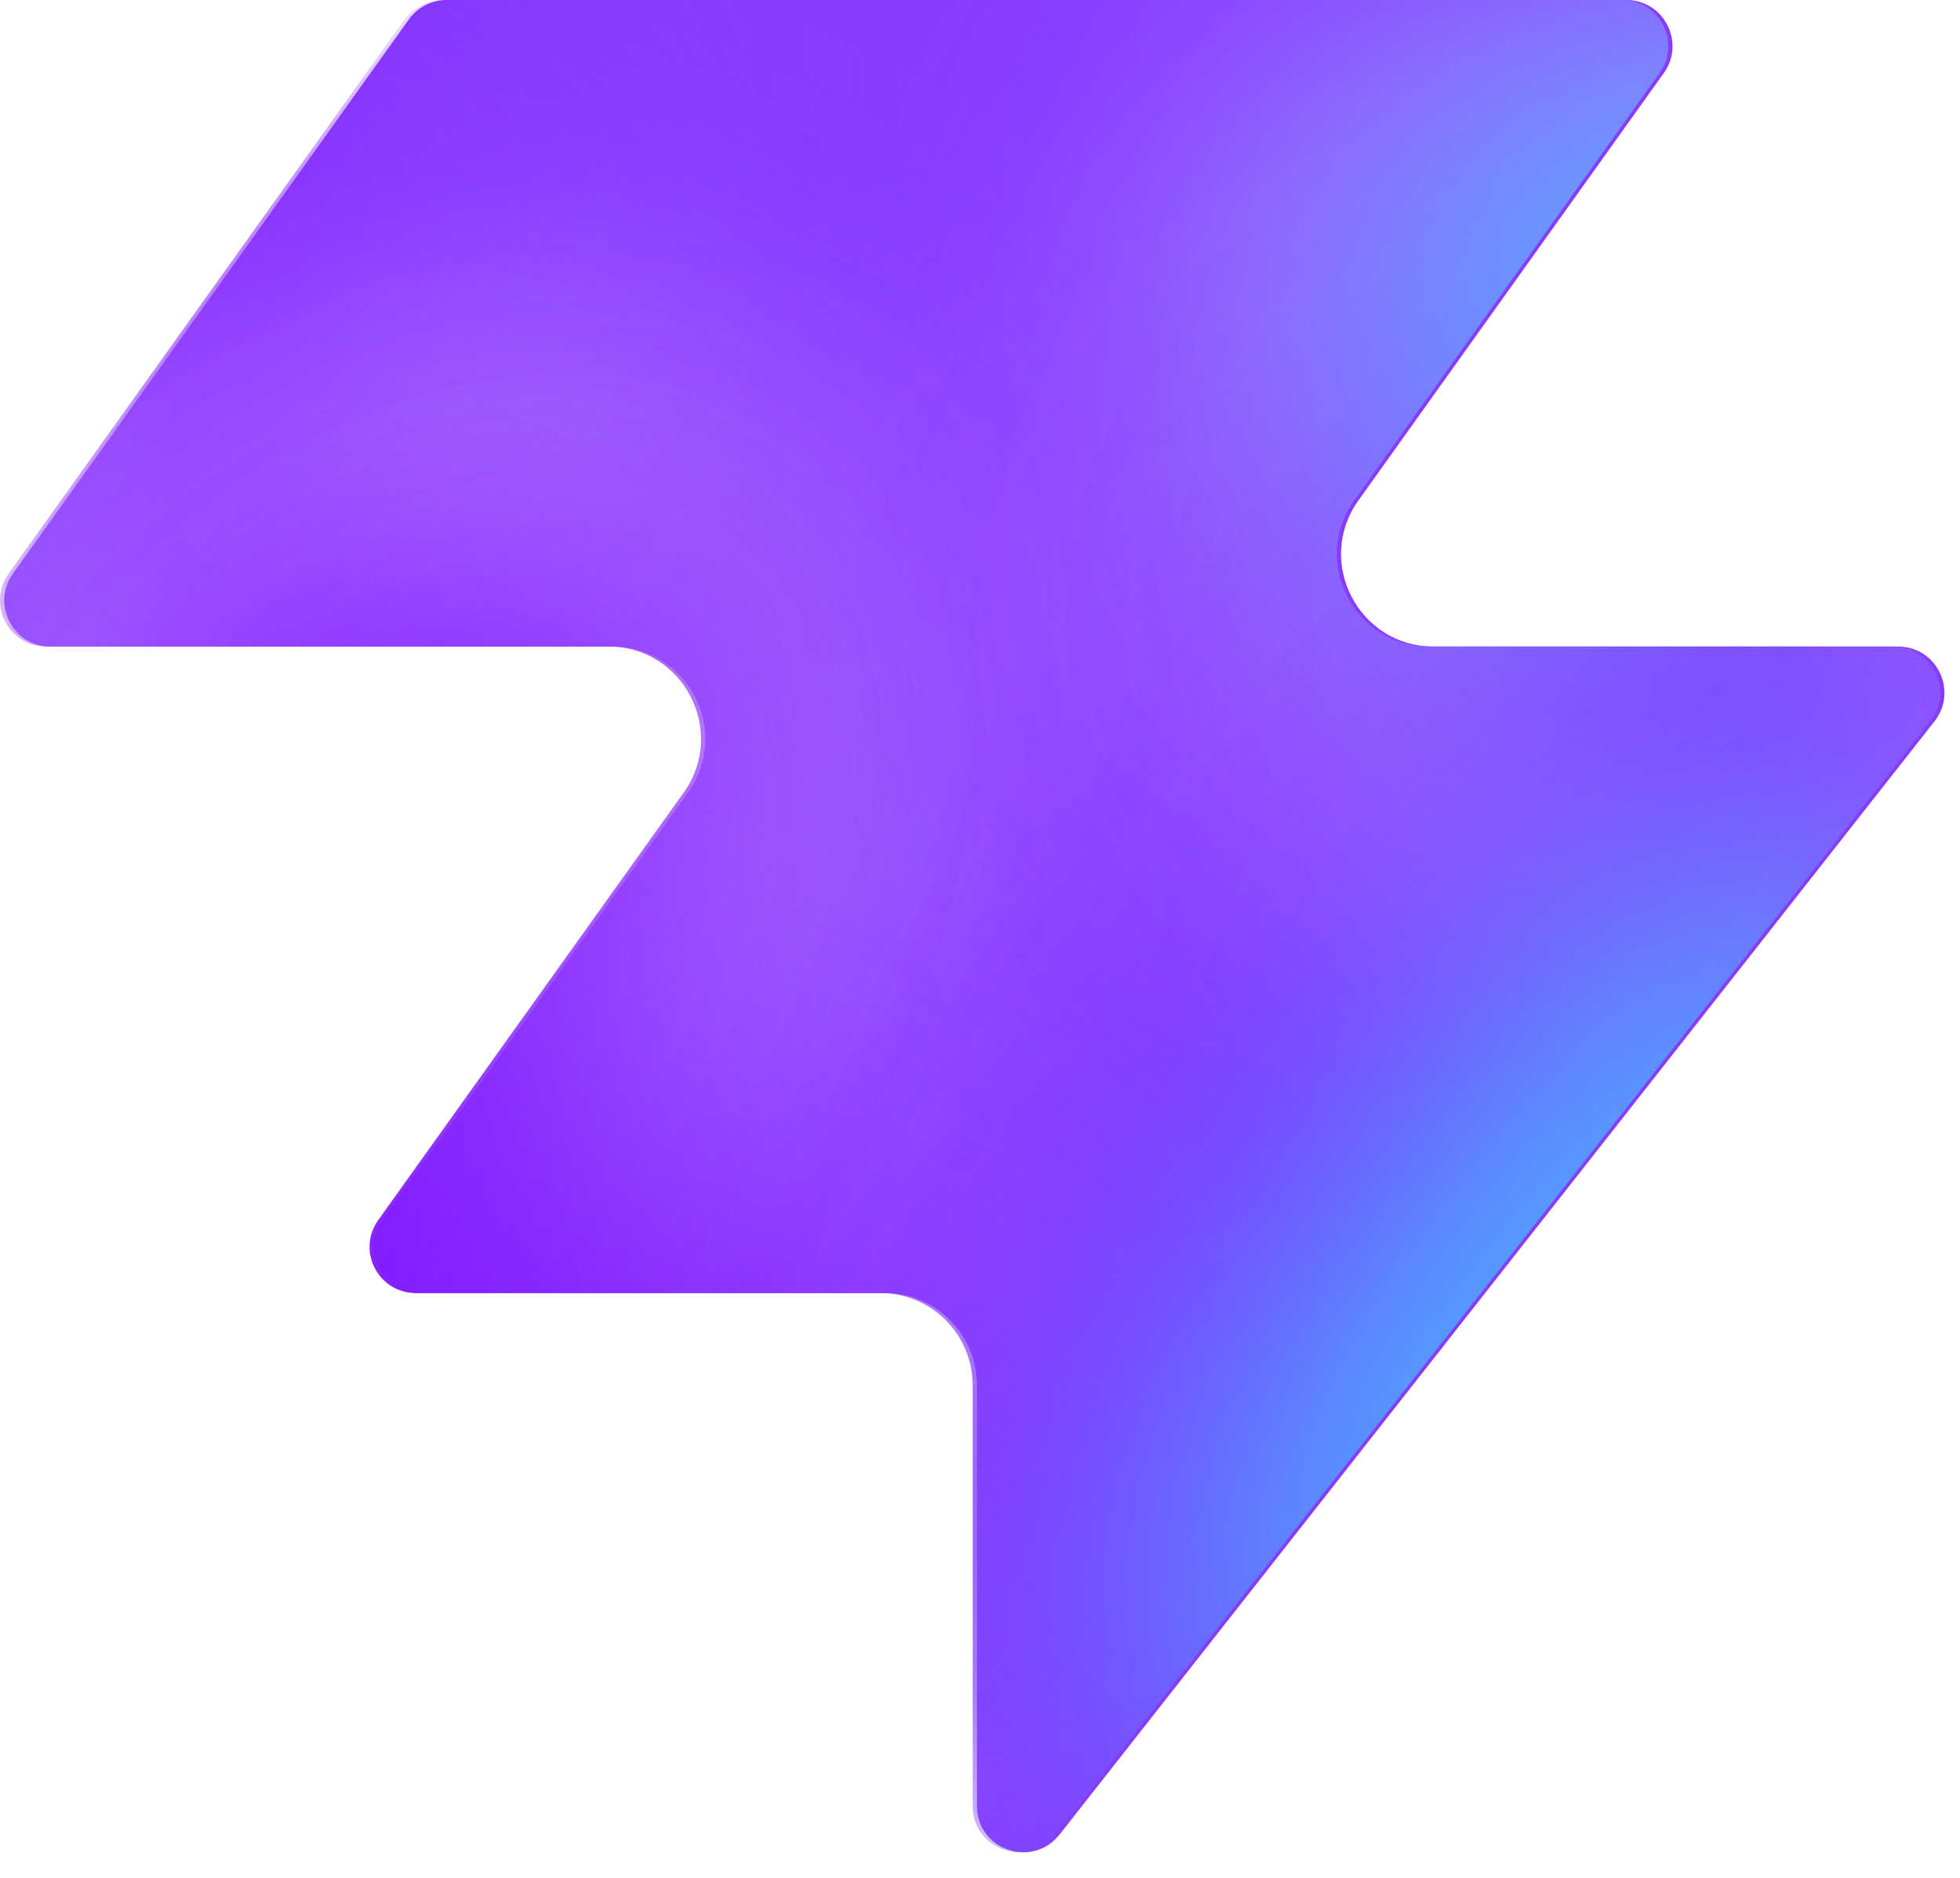
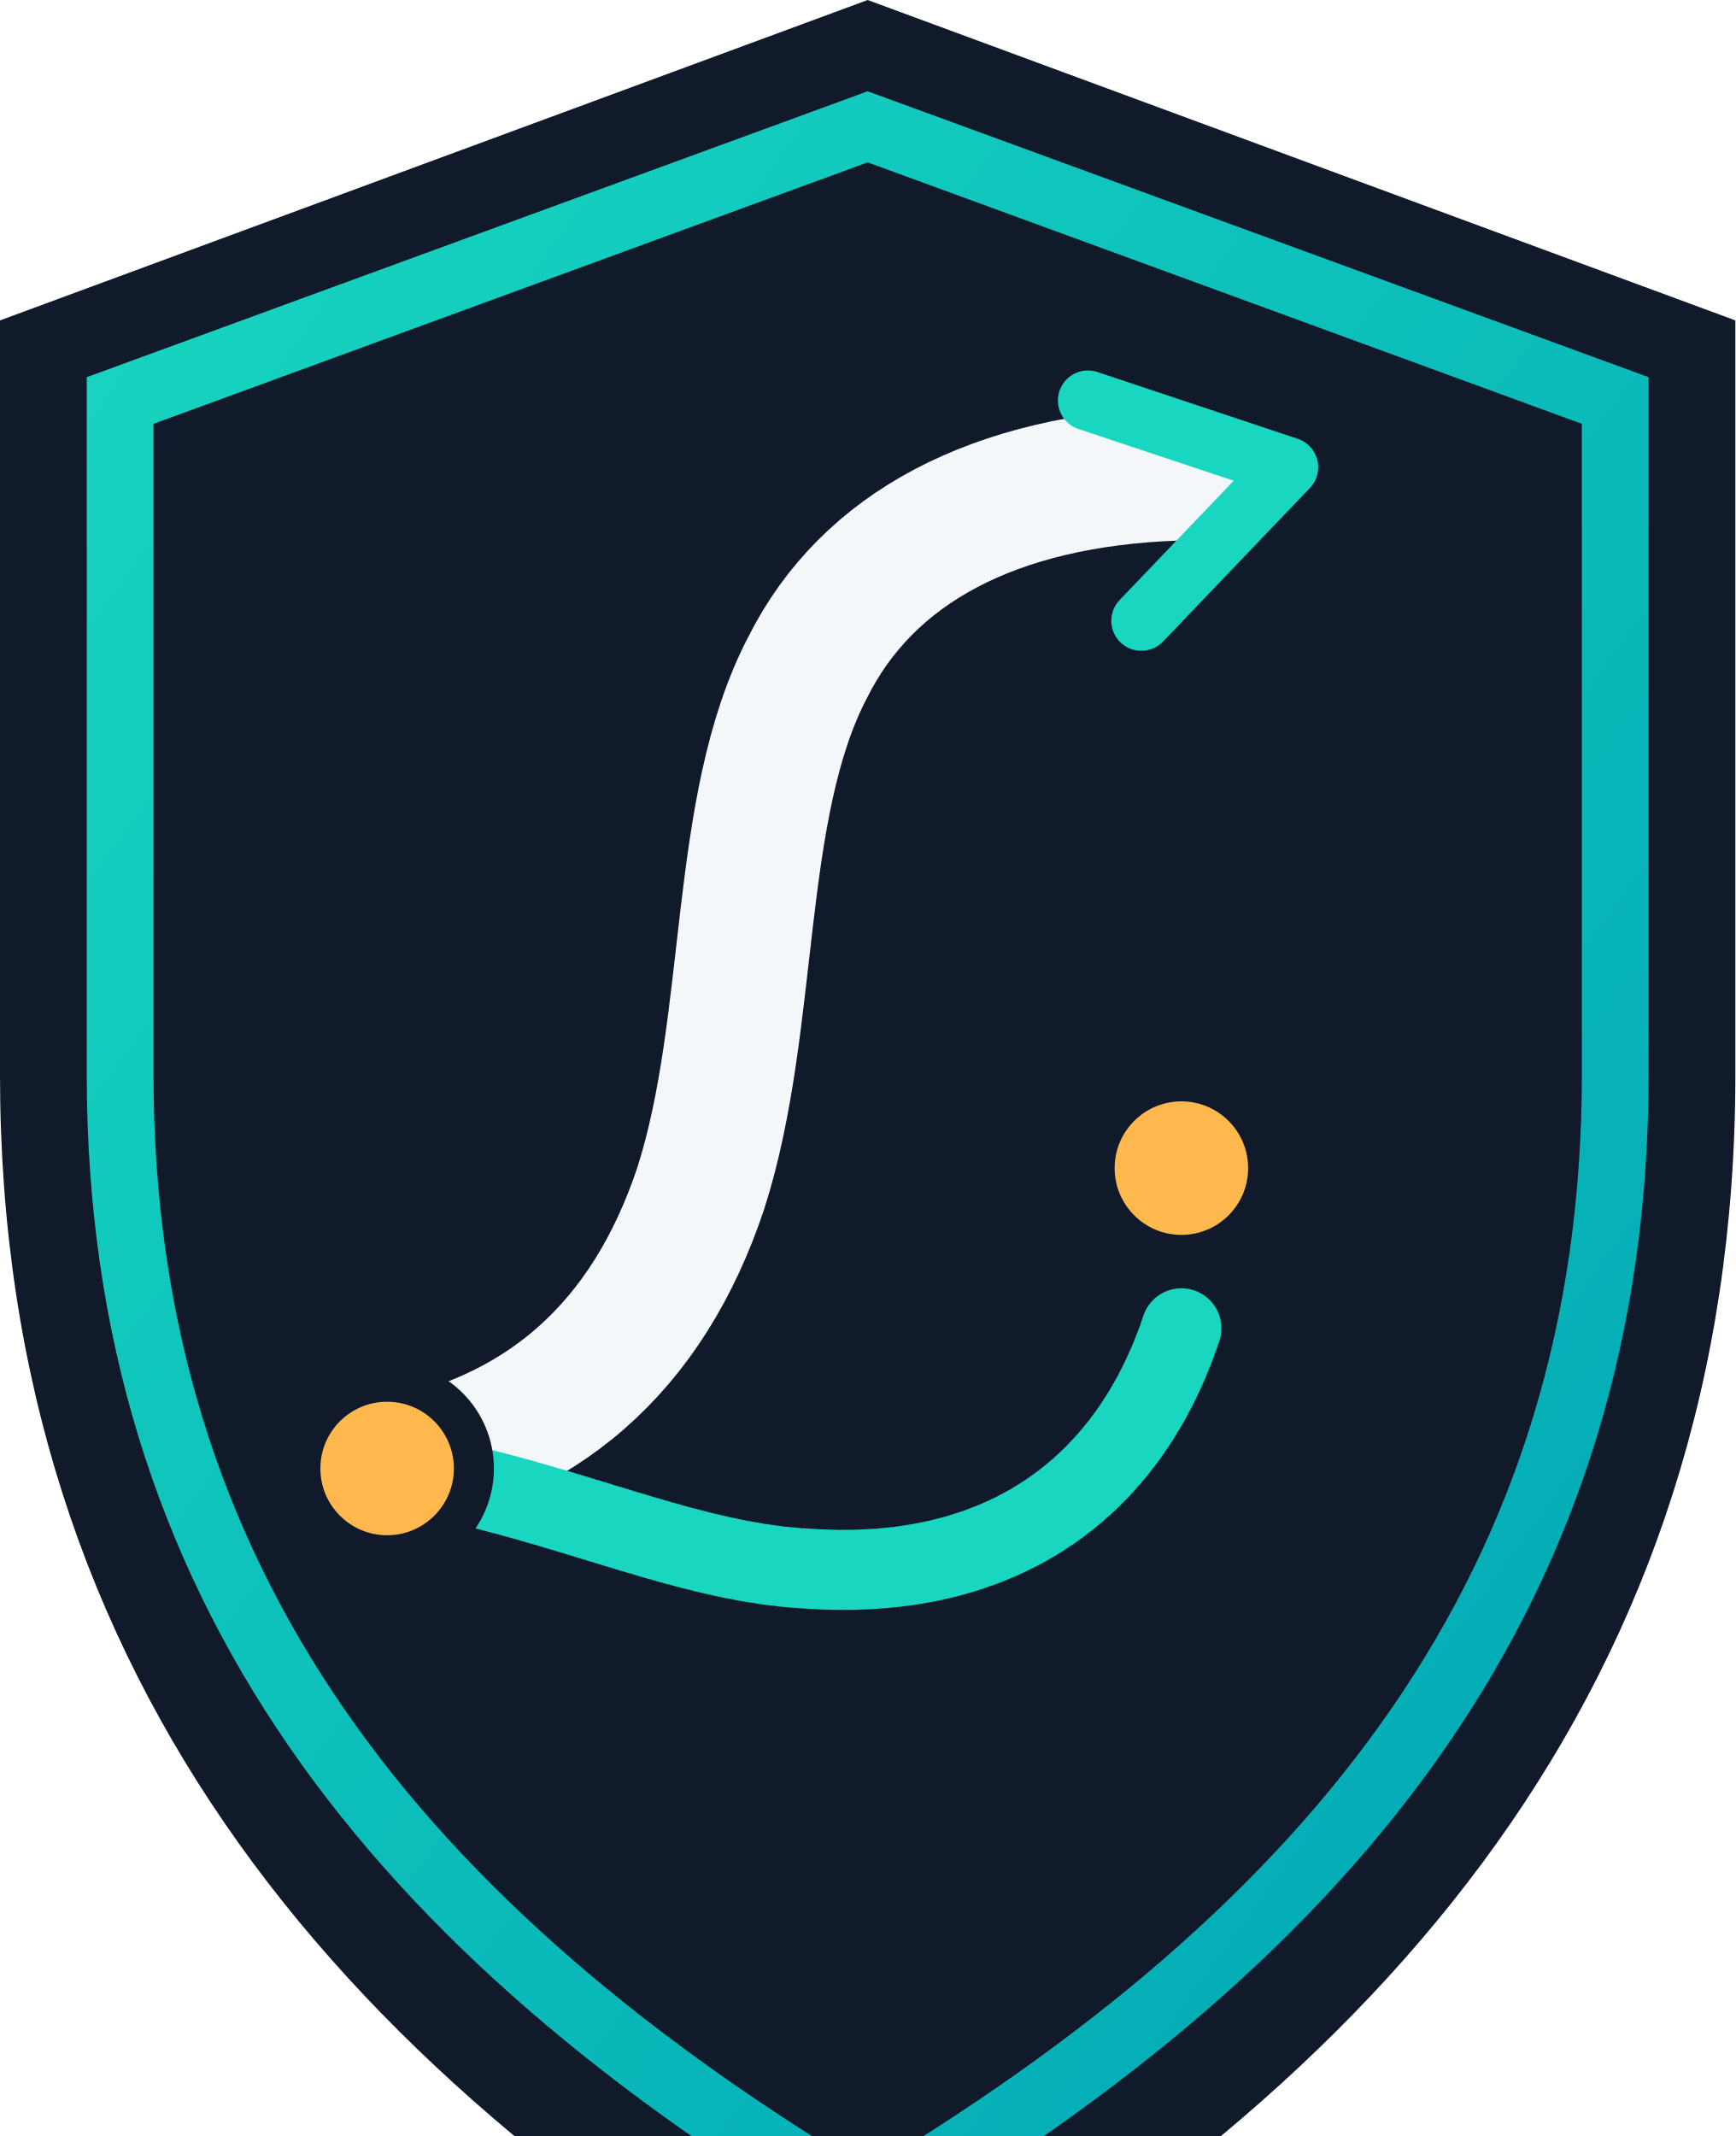
- <svg xmlns="http://www.w3.org/2000/svg" width="48" height="46" fill="none" viewBox="0 0 48 46">
-   <path fill="#863bff" d="M25.946 44.938c-.664.845-2.021.375-2.021-.698V33.937a2.26 2.26 0 0 0-2.262-2.262H10.287c-.92 0-1.456-1.04-.92-1.788l7.48-10.471c1.07-1.497 0-3.578-1.842-3.578H1.237c-.92 0-1.456-1.04-.92-1.788L10.013.474c.214-.297.556-.474.92-.474h28.894c.92 0 1.456 1.04.92 1.788l-7.48 10.471c-1.07 1.498 0 3.579 1.842 3.579h11.377c.943 0 1.473 1.088.89 1.83L25.947 44.94z" style="fill:#863bff;fill:color(display-p3 .525 .23 1);fill-opacity:1" />
-   <mask id="a" width="48" height="46" x="0" y="0" maskUnits="userSpaceOnUse" style="mask-type:alpha">
-     <path fill="#000" d="M25.842 44.938c-.664.844-2.021.375-2.021-.698V33.937a2.26 2.26 0 0 0-2.262-2.262H10.183c-.92 0-1.456-1.04-.92-1.788l7.48-10.471c1.07-1.498 0-3.579-1.842-3.579H1.133c-.92 0-1.456-1.04-.92-1.787L9.91.473c.214-.297.556-.474.92-.474h28.894c.92 0 1.456 1.04.92 1.788l-7.48 10.471c-1.07 1.498 0 3.578 1.842 3.578h11.377c.943 0 1.473 1.088.89 1.832L25.843 44.94z" style="fill:#000;fill-opacity:1" />
-   </mask>
-   <g mask="url(#a)">
-     <g filter="url(#b)">
-       <ellipse cx="5.508" cy="14.704" fill="#ede6ff" rx="5.508" ry="14.704" style="fill:#ede6ff;fill:color(display-p3 .927 .903 1);fill-opacity:1" transform="matrix(.00324 1 1 -.00324 -4.47 31.516)" />
-     </g>
-     <g filter="url(#c)">
-       <ellipse cx="10.399" cy="29.851" fill="#ede6ff" rx="10.399" ry="29.851" style="fill:#ede6ff;fill:color(display-p3 .927 .903 1);fill-opacity:1" transform="matrix(.00324 1 1 -.00324 -39.328 7.883)" />
-     </g>
-     <g filter="url(#d)">
-       <ellipse cx="5.508" cy="30.487" fill="#7e14ff" rx="5.508" ry="30.487" style="fill:#7e14ff;fill:color(display-p3 .492 .077 1);fill-opacity:1" transform="rotate(89.814 -25.913 -14.639)scale(1 -1)" />
-     </g>
-     <g filter="url(#e)">
-       <ellipse cx="5.508" cy="30.599" fill="#7e14ff" rx="5.508" ry="30.599" style="fill:#7e14ff;fill:color(display-p3 .492 .077 1);fill-opacity:1" transform="rotate(89.814 -32.644 -3.334)scale(1 -1)" />
-     </g>
-     <g filter="url(#f)">
-       <ellipse cx="5.508" cy="30.599" fill="#7e14ff" rx="5.508" ry="30.599" style="fill:#7e14ff;fill:color(display-p3 .492 .077 1);fill-opacity:1" transform="matrix(.00324 1 1 -.00324 -34.34 30.47)" />
-     </g>
-     <g filter="url(#g)">
-       <ellipse cx="14.072" cy="22.078" fill="#ede6ff" rx="14.072" ry="22.078" style="fill:#ede6ff;fill:color(display-p3 .927 .903 1);fill-opacity:1" transform="rotate(93.35 24.506 48.493)scale(-1 1)" />
-     </g>
-     <g filter="url(#h)">
-       <ellipse cx="3.47" cy="21.501" fill="#7e14ff" rx="3.47" ry="21.501" style="fill:#7e14ff;fill:color(display-p3 .492 .077 1);fill-opacity:1" transform="rotate(89.009 28.708 47.59)scale(-1 1)" />
-     </g>
-     <g filter="url(#i)">
-       <ellipse cx="3.47" cy="21.501" fill="#7e14ff" rx="3.47" ry="21.501" style="fill:#7e14ff;fill:color(display-p3 .492 .077 1);fill-opacity:1" transform="rotate(89.009 28.708 47.59)scale(-1 1)" />
-     </g>
-     <g filter="url(#j)">
-       <ellipse cx=".387" cy="8.972" fill="#7e14ff" rx="4.407" ry="29.108" style="fill:#7e14ff;fill:color(display-p3 .492 .077 1);fill-opacity:1" transform="rotate(39.51 .387 8.972)" />
-     </g>
-     <g filter="url(#k)">
-       <ellipse cx="47.523" cy="-6.092" fill="#7e14ff" rx="4.407" ry="29.108" style="fill:#7e14ff;fill:color(display-p3 .492 .077 1);fill-opacity:1" transform="rotate(37.892 47.523 -6.092)" />
-     </g>
-     <g filter="url(#l)">
-       <ellipse cx="41.412" cy="6.333" fill="#47bfff" rx="5.971" ry="9.665" style="fill:#47bfff;fill:color(display-p3 .28 .748 1);fill-opacity:1" transform="rotate(37.892 41.412 6.333)" />
-     </g>
-     <g filter="url(#m)">
-       <ellipse cx="-1.879" cy="38.332" fill="#7e14ff" rx="4.407" ry="29.108" style="fill:#7e14ff;fill:color(display-p3 .492 .077 1);fill-opacity:1" transform="rotate(37.892 -1.88 38.332)" />
-     </g>
-     <g filter="url(#n)">
-       <ellipse cx="-1.879" cy="38.332" fill="#7e14ff" rx="4.407" ry="29.108" style="fill:#7e14ff;fill:color(display-p3 .492 .077 1);fill-opacity:1" transform="rotate(37.892 -1.88 38.332)" />
-     </g>
-     <g filter="url(#o)">
-       <ellipse cx="35.651" cy="29.907" fill="#7e14ff" rx="4.407" ry="29.108" style="fill:#7e14ff;fill:color(display-p3 .492 .077 1);fill-opacity:1" transform="rotate(37.892 35.651 29.907)" />
-     </g>
-     <g filter="url(#p)">
-       <ellipse cx="38.418" cy="32.4" fill="#47bfff" rx="5.971" ry="15.297" style="fill:#47bfff;fill:color(display-p3 .28 .748 1);fill-opacity:1" transform="rotate(37.892 38.418 32.4)" />
-     </g>
-   </g>
+ <svg xmlns="http://www.w3.org/2000/svg" viewBox="36 6 260 320" role="img" aria-label="Sykes">
  <defs>
-     <filter id="b" width="60.045" height="41.654" x="-19.77" y="16.149" color-interpolation-filters="sRGB" filterUnits="userSpaceOnUse">
-       <feFlood flood-opacity="0" result="BackgroundImageFix" />
-       <feBlend in="SourceGraphic" in2="BackgroundImageFix" result="shape" />
-       <feGaussianBlur result="effect1_foregroundBlur_2002_17158" stdDeviation="7.659" />
-     </filter>
-     <filter id="c" width="90.34" height="51.437" x="-54.613" y="-7.533" color-interpolation-filters="sRGB" filterUnits="userSpaceOnUse">
-       <feFlood flood-opacity="0" result="BackgroundImageFix" />
-       <feBlend in="SourceGraphic" in2="BackgroundImageFix" result="shape" />
-       <feGaussianBlur result="effect1_foregroundBlur_2002_17158" stdDeviation="7.659" />
-     </filter>
-     <filter id="d" width="79.355" height="29.4" x="-49.64" y="2.03" color-interpolation-filters="sRGB" filterUnits="userSpaceOnUse">
-       <feFlood flood-opacity="0" result="BackgroundImageFix" />
-       <feBlend in="SourceGraphic" in2="BackgroundImageFix" result="shape" />
-       <feGaussianBlur result="effect1_foregroundBlur_2002_17158" stdDeviation="4.596" />
-     </filter>
-     <filter id="e" width="79.579" height="29.4" x="-45.045" y="20.029" color-interpolation-filters="sRGB" filterUnits="userSpaceOnUse">
-       <feFlood flood-opacity="0" result="BackgroundImageFix" />
-       <feBlend in="SourceGraphic" in2="BackgroundImageFix" result="shape" />
-       <feGaussianBlur result="effect1_foregroundBlur_2002_17158" stdDeviation="4.596" />
-     </filter>
-     <filter id="f" width="79.579" height="29.4" x="-43.513" y="21.178" color-interpolation-filters="sRGB" filterUnits="userSpaceOnUse">
-       <feFlood flood-opacity="0" result="BackgroundImageFix" />
-       <feBlend in="SourceGraphic" in2="BackgroundImageFix" result="shape" />
-       <feGaussianBlur result="effect1_foregroundBlur_2002_17158" stdDeviation="4.596" />
-     </filter>
-     <filter id="g" width="74.749" height="58.852" x="15.756" y="-17.901" color-interpolation-filters="sRGB" filterUnits="userSpaceOnUse">
-       <feFlood flood-opacity="0" result="BackgroundImageFix" />
-       <feBlend in="SourceGraphic" in2="BackgroundImageFix" result="shape" />
-       <feGaussianBlur result="effect1_foregroundBlur_2002_17158" stdDeviation="7.659" />
-     </filter>
-     <filter id="h" width="61.377" height="25.362" x="23.548" y="2.284" color-interpolation-filters="sRGB" filterUnits="userSpaceOnUse">
-       <feFlood flood-opacity="0" result="BackgroundImageFix" />
-       <feBlend in="SourceGraphic" in2="BackgroundImageFix" result="shape" />
-       <feGaussianBlur result="effect1_foregroundBlur_2002_17158" stdDeviation="4.596" />
-     </filter>
-     <filter id="i" width="61.377" height="25.362" x="23.548" y="2.284" color-interpolation-filters="sRGB" filterUnits="userSpaceOnUse">
-       <feFlood flood-opacity="0" result="BackgroundImageFix" />
-       <feBlend in="SourceGraphic" in2="BackgroundImageFix" result="shape" />
-       <feGaussianBlur result="effect1_foregroundBlur_2002_17158" stdDeviation="4.596" />
-     </filter>
-     <filter id="j" width="56.045" height="63.649" x="-27.636" y="-22.853" color-interpolation-filters="sRGB" filterUnits="userSpaceOnUse">
-       <feFlood flood-opacity="0" result="BackgroundImageFix" />
-       <feBlend in="SourceGraphic" in2="BackgroundImageFix" result="shape" />
-       <feGaussianBlur result="effect1_foregroundBlur_2002_17158" stdDeviation="4.596" />
-     </filter>
-     <filter id="k" width="54.814" height="64.646" x="20.116" y="-38.415" color-interpolation-filters="sRGB" filterUnits="userSpaceOnUse">
-       <feFlood flood-opacity="0" result="BackgroundImageFix" />
-       <feBlend in="SourceGraphic" in2="BackgroundImageFix" result="shape" />
-       <feGaussianBlur result="effect1_foregroundBlur_2002_17158" stdDeviation="4.596" />
-     </filter>
-     <filter id="l" width="33.541" height="35.313" x="24.641" y="-11.323" color-interpolation-filters="sRGB" filterUnits="userSpaceOnUse">
-       <feFlood flood-opacity="0" result="BackgroundImageFix" />
-       <feBlend in="SourceGraphic" in2="BackgroundImageFix" result="shape" />
-       <feGaussianBlur result="effect1_foregroundBlur_2002_17158" stdDeviation="4.596" />
-     </filter>
-     <filter id="m" width="54.814" height="64.646" x="-29.286" y="6.009" color-interpolation-filters="sRGB" filterUnits="userSpaceOnUse">
-       <feFlood flood-opacity="0" result="BackgroundImageFix" />
-       <feBlend in="SourceGraphic" in2="BackgroundImageFix" result="shape" />
-       <feGaussianBlur result="effect1_foregroundBlur_2002_17158" stdDeviation="4.596" />
-     </filter>
-     <filter id="n" width="54.814" height="64.646" x="-29.286" y="6.009" color-interpolation-filters="sRGB" filterUnits="userSpaceOnUse">
-       <feFlood flood-opacity="0" result="BackgroundImageFix" />
-       <feBlend in="SourceGraphic" in2="BackgroundImageFix" result="shape" />
-       <feGaussianBlur result="effect1_foregroundBlur_2002_17158" stdDeviation="4.596" />
-     </filter>
-     <filter id="o" width="54.814" height="64.646" x="8.244" y="-2.416" color-interpolation-filters="sRGB" filterUnits="userSpaceOnUse">
-       <feFlood flood-opacity="0" result="BackgroundImageFix" />
-       <feBlend in="SourceGraphic" in2="BackgroundImageFix" result="shape" />
-       <feGaussianBlur result="effect1_foregroundBlur_2002_17158" stdDeviation="4.596" />
-     </filter>
-     <filter id="p" width="39.409" height="43.623" x="18.713" y="10.588" color-interpolation-filters="sRGB" filterUnits="userSpaceOnUse">
-       <feFlood flood-opacity="0" result="BackgroundImageFix" />
-       <feBlend in="SourceGraphic" in2="BackgroundImageFix" result="shape" />
-       <feGaussianBlur result="effect1_foregroundBlur_2002_17158" stdDeviation="4.596" />
-     </filter>
+     <linearGradient id="shield" x1="0" y1="0" x2="1" y2="1">
+       <stop offset="0" stop-color="#18D6C0" />
+       <stop offset="1" stop-color="#00A5B5" />
+     </linearGradient>
  </defs>
+   <path d="M166 6 296 54v113c0 91-52 151-130 195C88 318 36 258 36 167V54L166 6Z" fill="#101A2B" />
+   <path d="M166 25 278 66v101c0 76-41 128-112 170-71-42-112-94-112-170V66l112-41Z" fill="none" stroke="url(#shield)" stroke-width="10" />
+   <path d="M93 226c24-4 40-18 48-42 8-25 5-57 16-78 9-18 28-28 55-29" fill="none" stroke="#F4F7FA" stroke-width="20" stroke-linecap="round" />
+   <path d="M92 226c25 3 45 14 65 15 29 2 48-12 56-36" fill="none" stroke="#18D6C0" stroke-width="12" stroke-linecap="round" stroke-dasharray="2 1" />
+   <path d="m199 66 30 10-22 23" fill="none" stroke="#18D6C0" stroke-width="9" stroke-linecap="round" stroke-linejoin="round" />
+   <circle cx="94" cy="226" r="13" fill="#FFB84D" stroke="#101A2B" stroke-width="6" />
+   <circle cx="213" cy="181" r="13" fill="#FFB84D" stroke="#101A2B" stroke-width="6" />
</svg>
